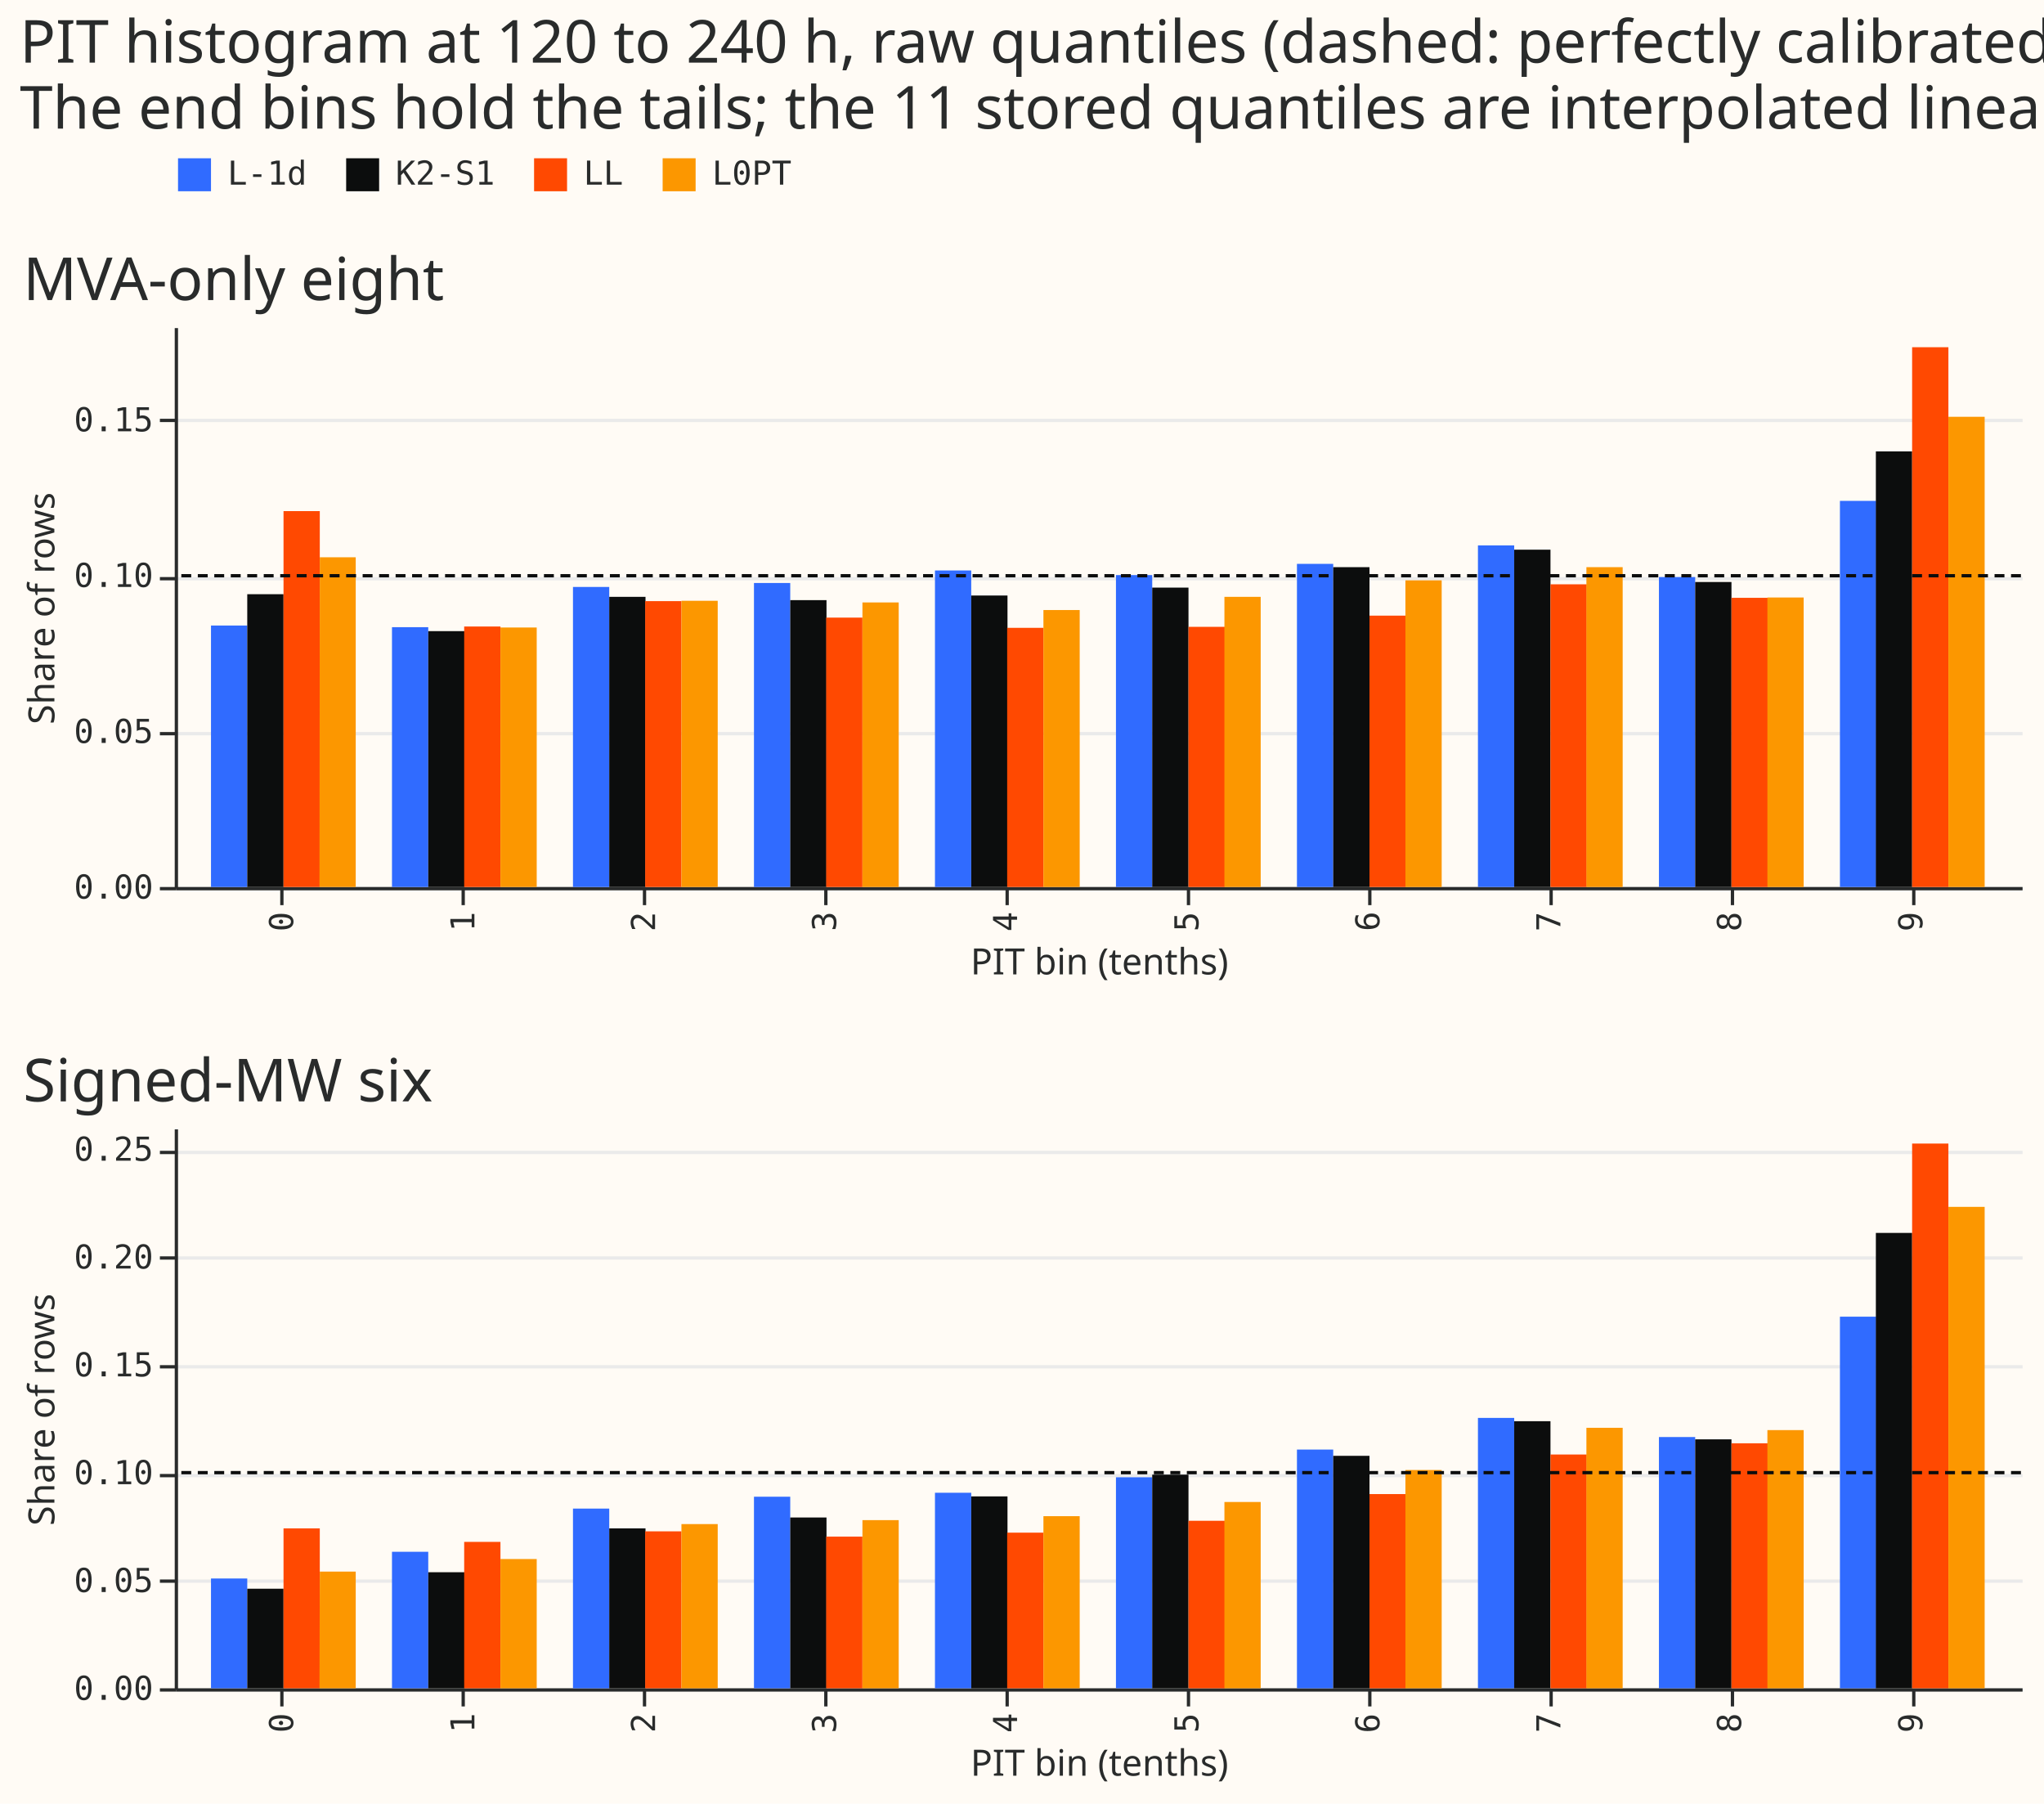
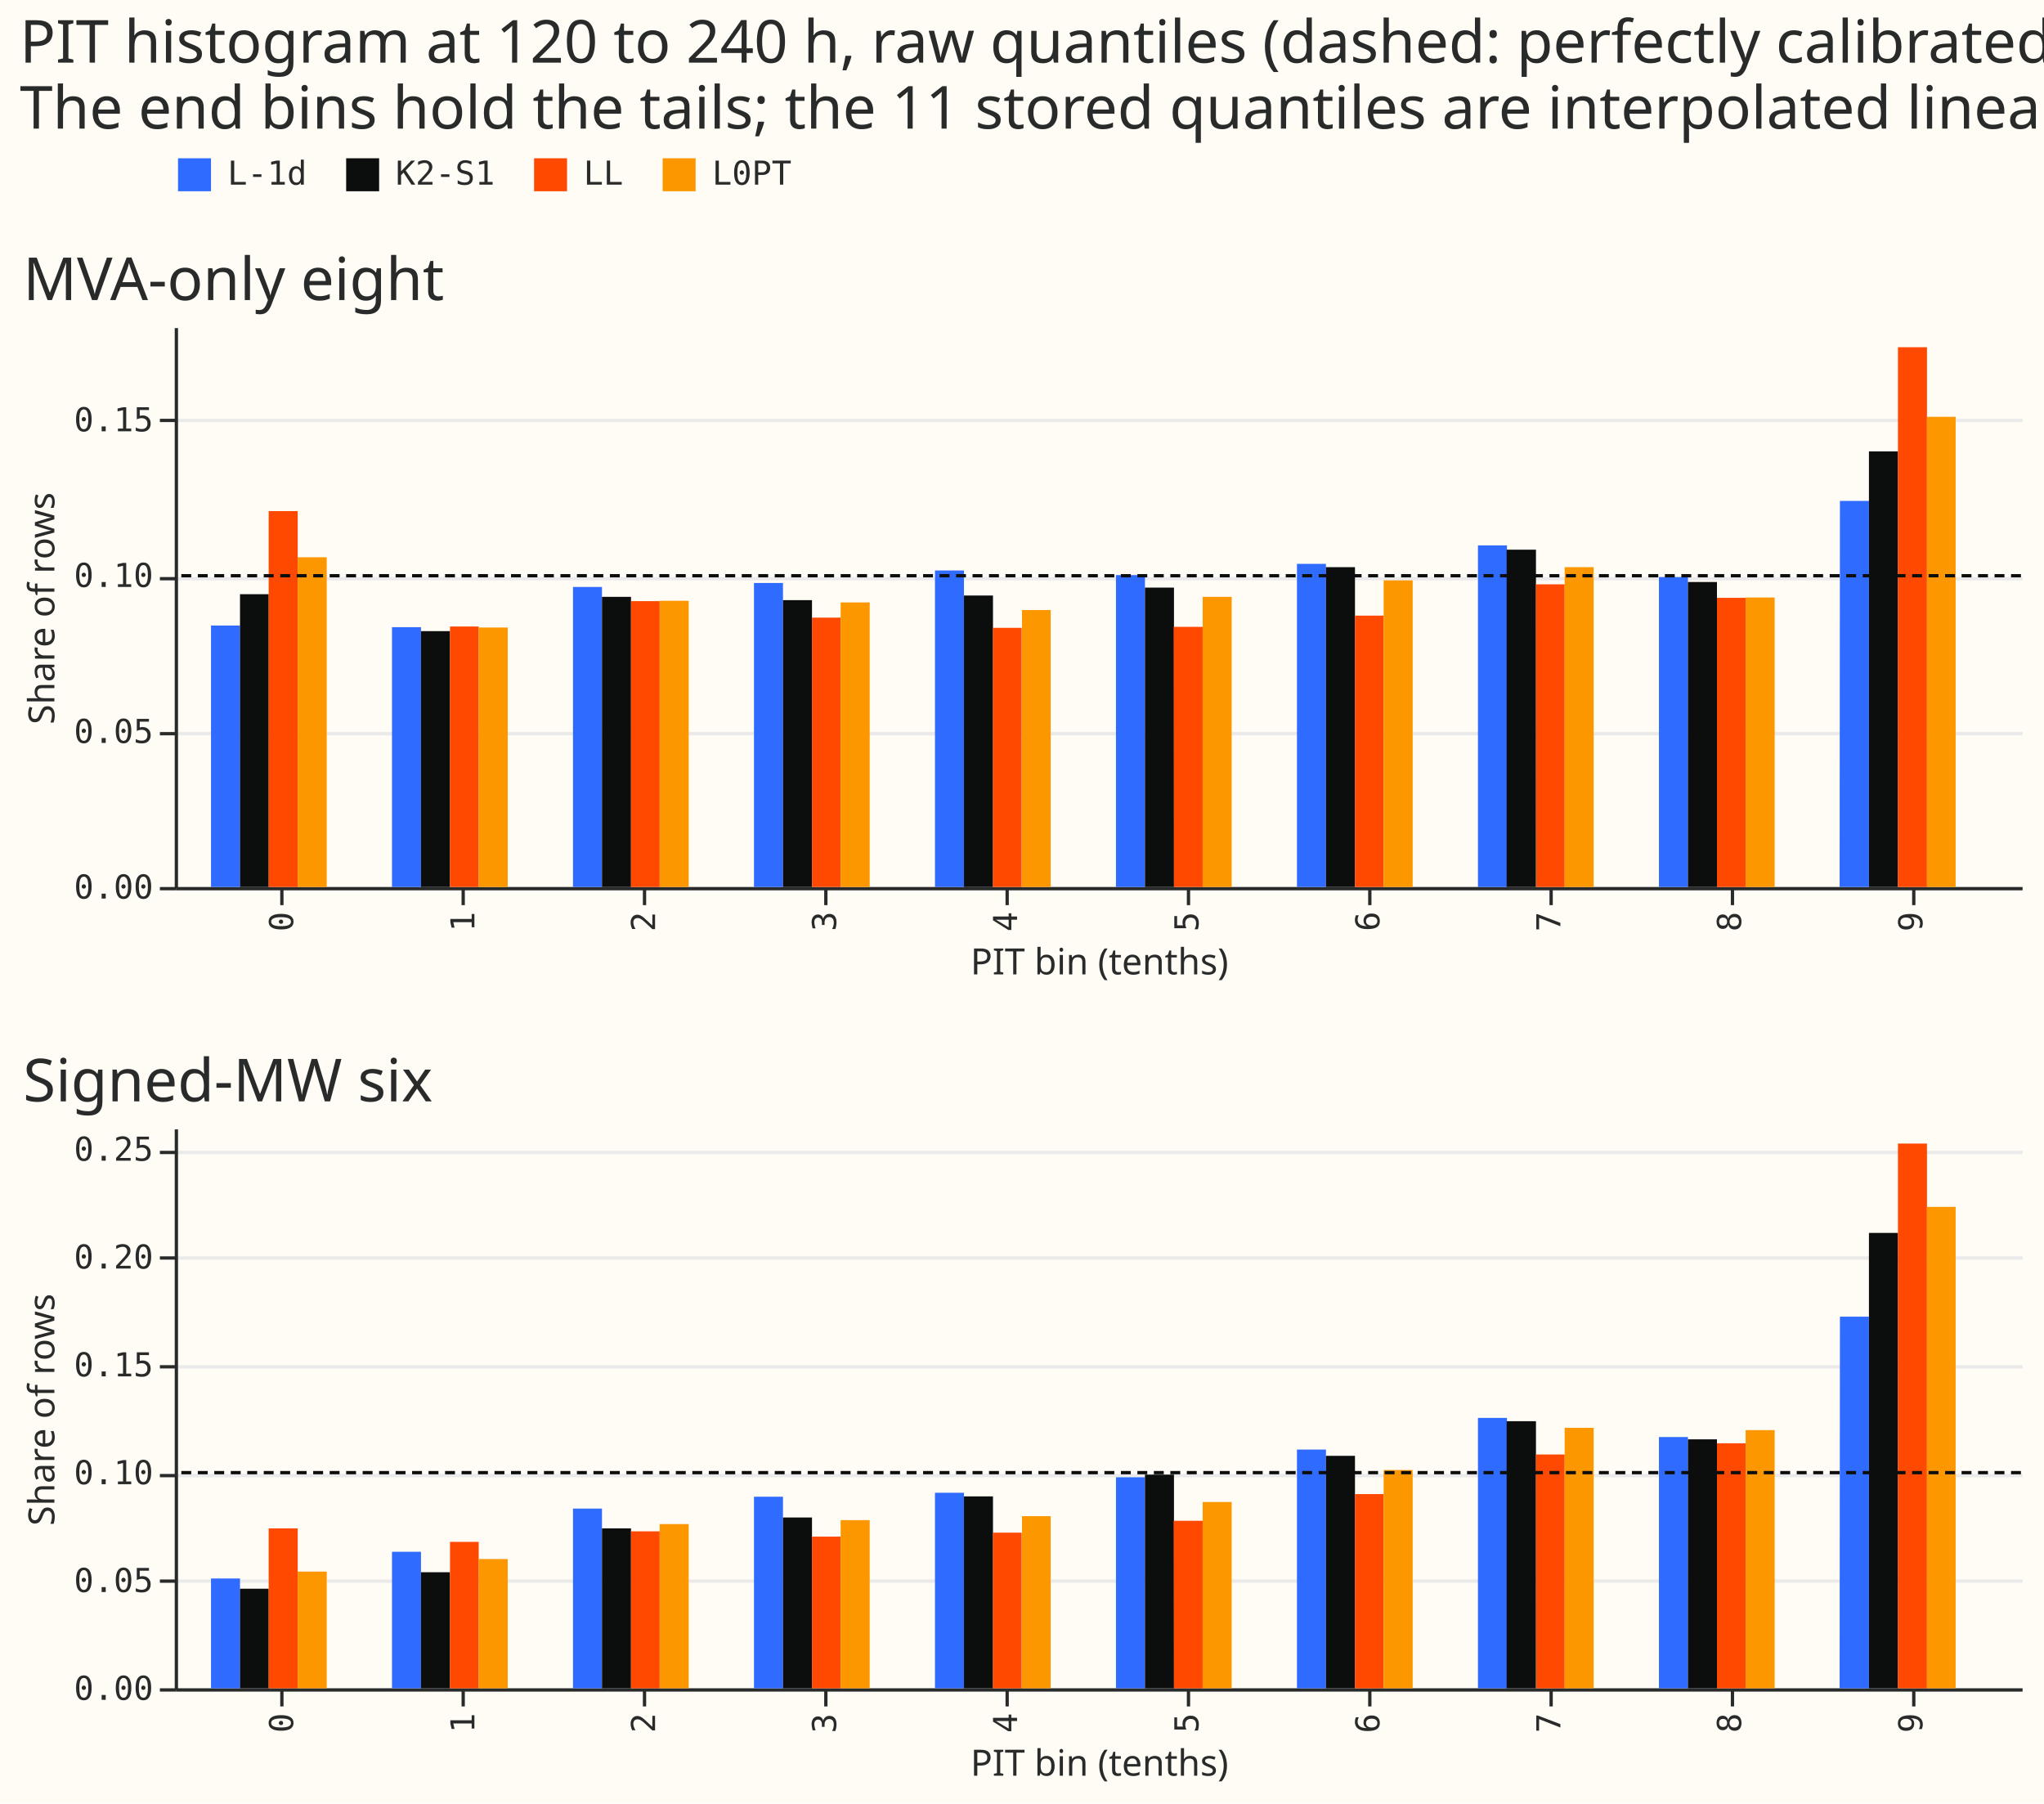
<svg xmlns="http://www.w3.org/2000/svg" width="620" height="547" class="marks" viewBox="0 0 620 547">
  <path fill="#fffbf5" d="M0 0h620v547H0z" />
  <g fill="none" stroke-miterlimit="10" aria-roledescription="group mark container" class="mark-group role-frame root">
    <path d="M53 99h560z" aria-hidden="true" class="background" />
    <g aria-roledescription="group mark container" class="mark-group role-scope concat_0_group">
      <path fill="#fffbf5" d="M53.5 99.5h560v170h-560Z" aria-hidden="true" class="background" />
      <g aria-hidden="true" class="mark-group role-axis">
        <path stroke="#eaeaea" d="M53.5 269.5h560m-560-47h560m-560-47h560m-560-48h560" class="mark-rule role-axis-grid" pointer-events="none" />
      </g>
      <g aria-label="X-axis titled 'PIT bin (tenths)' for a discrete scale with 10 values: 0, 1, 2, 3, 4, ending with 9" aria-roledescription="axis" class="mark-group role-axis" pointer-events="none">
        <path stroke="#292b2b" d="M85.5 269.5v5m55-5v5m55-5v5m55-5v5m55-5v5m55-5v5m55-5v5m55-5v5m55-5v5m55-5v5" class="mark-rule role-axis-tick" />
        <g fill="#292b2b" class="mark-text role-axis-label" font-family="Matter Semi Mono, Roboto Mono, monospace" font-size="10" text-anchor="end">
          <text transform="rotate(-90 182.7 93.8)">0</text>
          <text transform="rotate(-90 210.2 66.3)">1</text>
          <text transform="rotate(-90 237.6 38.9)">2</text>
          <text transform="rotate(-90 265 11.4)">3</text>
          <text transform="rotate(-90 292.5 -16)">4</text>
          <text transform="rotate(-90 320 -43.5)">5</text>
          <text transform="rotate(-90 347.4 -71)">6</text>
          <text transform="rotate(-90 374.9 -98.4)">7</text>
          <text transform="rotate(-90 402.3 -125.8)">8</text>
          <text transform="rotate(-90 429.8 -153.3)">9</text>
        </g>
        <path stroke="#292b2b" d="M53.5 269.5h560" class="mark-rule role-axis-domain" />
        <text fill="#292b2b" class="mark-text role-axis-title" font-family="Matter XH, DM Sans, sans-serif" font-size="11" text-anchor="middle" transform="translate(333.5 295.5)">PIT bin (tenths)</text>
      </g>
      <g aria-label="Y-axis titled 'Share of rows' for a linear scale with values from 0.00 to 0.18" aria-roledescription="axis" class="mark-group role-axis" pointer-events="none">
        <path stroke="#292b2b" d="M53.5 269.5h-5m5-47h-5m5-47h-5m5-48h-5" class="mark-rule role-axis-tick" />
        <g fill="#292b2b" class="mark-text role-axis-label" font-family="Matter Semi Mono, Roboto Mono, monospace" font-size="10" text-anchor="end">
          <text transform="translate(46.5 272.5)">0.00</text>
          <text transform="translate(46.5 225.3)">0.05</text>
          <text transform="translate(46.5 178)">0.10</text>
          <text transform="translate(46.5 130.8)">0.15</text>
        </g>
        <path stroke="#292b2b" d="M53.5 269.5v-170" class="mark-rule role-axis-domain" />
        <text fill="#292b2b" class="mark-text role-axis-title" font-family="Matter XH, DM Sans, sans-serif" font-size="11" text-anchor="middle" transform="rotate(-90 100.5 84)">Share of rows</text>
      </g>
      <g aria-roledescription="rect mark container" class="mark-rect role-mark concat_0_layer_0_marks">
-         <path fill="#306bff" d="M64 189.7h11V269H64Z" aria-label="PIT bin (tenths): 0; Share of rows: 0.0839831099376; arm: L-1d" aria-roledescription="bar" />
-         <path fill="#306bff" d="M118.9 190.2h11V269h-11Z" aria-label="PIT bin (tenths): 1; Share of rows: 0.0834592773234; arm: L-1d" aria-roledescription="bar" />
-         <path fill="#306bff" d="M173.8 178h11v91h-11Z" aria-label="PIT bin (tenths): 2; Share of rows: 0.0962542428672; arm: L-1d" aria-roledescription="bar" />
-         <path fill="#306bff" d="M228.7 176.8h11V269h-11Z" aria-label="PIT bin (tenths): 3; Share of rows: 0.0976027579079; arm: L-1d" aria-roledescription="bar" />
-         <path fill="#306bff" d="M283.6 173h11v96h-11Z" aria-label="PIT bin (tenths): 4; Share of rows: 0.101591672477; arm: L-1d" aria-roledescription="bar" />
-         <path fill="#306bff" d="M338.5 174.4h11V269h-11Z" aria-label="PIT bin (tenths): 5; Share of rows: 0.100115738692; arm: L-1d" aria-roledescription="bar" />
-         <path fill="#306bff" d="M393.4 171h11v98h-11Z" aria-label="PIT bin (tenths): 6; Share of rows: 0.103832118726; arm: L-1d" aria-roledescription="bar" />
-         <path fill="#306bff" d="M448.3 165.4h11V269h-11Z" aria-label="PIT bin (tenths): 7; Share of rows: 0.109689841541; arm: L-1d" aria-roledescription="bar" />
-         <path fill="#306bff" d="M503.2 175h11v94h-11Z" aria-label="PIT bin (tenths): 8; Share of rows: 0.0994361720578; arm: L-1d" aria-roledescription="bar" />
-         <path fill="#306bff" d="M558.1 151.9h11V269h-11Z" aria-label="PIT bin (tenths): 9; Share of rows: 0.12403506847; arm: L-1d" aria-roledescription="bar" />
-         <path fill="#0c0d0d" d="M75 180.2h11V269H75Z" aria-label="PIT bin (tenths): 0; Share of rows: 0.0940326734694; arm: K2-S1" aria-roledescription="bar" />
-         <path fill="#0c0d0d" d="M129.9 191.4h11V269h-11Z" aria-label="PIT bin (tenths): 1; Share of rows: 0.0821485159846; arm: K2-S1" aria-roledescription="bar" />
-         <path fill="#0c0d0d" d="M184.8 181h11v88h-11Z" aria-label="PIT bin (tenths): 2; Share of rows: 0.0932174294684; arm: K2-S1" aria-roledescription="bar" />
-         <path fill="#0c0d0d" d="M239.7 182h11v87h-11Z" aria-label="PIT bin (tenths): 3; Share of rows: 0.0920942568361; arm: K2-S1" aria-roledescription="bar" />
-         <path fill="#0c0d0d" d="M294.6 180.6h11V269h-11Z" aria-label="PIT bin (tenths): 4; Share of rows: 0.0936232817641; arm: K2-S1" aria-roledescription="bar" />
-         <path fill="#0c0d0d" d="M349.5 178.2h11V269h-11Z" aria-label="PIT bin (tenths): 5; Share of rows: 0.0961881738888; arm: K2-S1" aria-roledescription="bar" />
-         <path fill="#0c0d0d" d="M404.4 172h11v97h-11Z" aria-label="PIT bin (tenths): 6; Share of rows: 0.102616921445; arm: K2-S1" aria-roledescription="bar" />
-         <path fill="#0c0d0d" d="M459.3 166.7h11V269h-11Z" aria-label="PIT bin (tenths): 7; Share of rows: 0.108268178702; arm: K2-S1" aria-roledescription="bar" />
-         <path fill="#0c0d0d" d="M514.2 176.5h11V269h-11Z" aria-label="PIT bin (tenths): 8; Share of rows: 0.097915405752; arm: K2-S1" aria-roledescription="bar" />
-         <path fill="#0c0d0d" d="M569 136.9h11V269h-11Z" aria-label="PIT bin (tenths): 9; Share of rows: 0.139895162689; arm: K2-S1" aria-roledescription="bar" />
-         <path fill="#ff4901" d="M86 155h11v114H86Z" aria-label="PIT bin (tenths): 0; Share of rows: 0.120697405259; arm: LL" aria-roledescription="bar" />
-         <path fill="#ff4901" d="M140.8 190h11v79h-11Z" aria-label="PIT bin (tenths): 1; Share of rows: 0.0836539448489; arm: LL" aria-roledescription="bar" />
-         <path fill="#ff4901" d="M195.7 182.3h11V269h-11Z" aria-label="PIT bin (tenths): 2; Share of rows: 0.091781608992; arm: LL" aria-roledescription="bar" />
-         <path fill="#ff4901" d="M250.6 187.3h11V269h-11Z" aria-label="PIT bin (tenths): 3; Share of rows: 0.086507888754; arm: LL" aria-roledescription="bar" />
-         <path fill="#ff4901" d="M305.5 190.4h11V269h-11Z" aria-label="PIT bin (tenths): 4; Share of rows: 0.0832327551118; arm: LL" aria-roledescription="bar" />
-         <path fill="#ff4901" d="M360.5 190.1h11V269h-11Z" aria-label="PIT bin (tenths): 5; Share of rows: 0.0835288857113; arm: LL" aria-roledescription="bar" />
-         <path fill="#ff4901" d="M415.4 186.7h11V269h-11Z" aria-label="PIT bin (tenths): 6; Share of rows: 0.087163859325; arm: LL" aria-roledescription="bar" />
-         <path fill="#ff4901" d="M470.3 177.2h11V269h-11Z" aria-label="PIT bin (tenths): 7; Share of rows: 0.0971992652186; arm: LL" aria-roledescription="bar" />
-         <path fill="#ff4901" d="M525.2 181.3h11V269h-11Z" aria-label="PIT bin (tenths): 8; Share of rows: 0.0928953431988; arm: LL" aria-roledescription="bar" />
-         <path fill="#ff4901" d="M580 105.3h11V269h-11Z" aria-label="PIT bin (tenths): 9; Share of rows: 0.173339043581; arm: LL" aria-roledescription="bar" />
-         <path fill="#fc9700" d="M97 169h10.9v100h-11Z" aria-label="PIT bin (tenths): 0; Share of rows: 0.10594043852; arm: L0PT" aria-roledescription="bar" />
-         <path fill="#fc9700" d="M151.8 190.3h11V269h-11Z" aria-label="PIT bin (tenths): 1; Share of rows: 0.0833785916799; arm: L0PT" aria-roledescription="bar" />
-         <path fill="#fc9700" d="M206.7 182.2h11V269h-11Z" aria-label="PIT bin (tenths): 2; Share of rows: 0.0919455104468; arm: L0PT" aria-roledescription="bar" />
-         <path fill="#fc9700" d="M261.6 182.7h11V269h-11Z" aria-label="PIT bin (tenths): 3; Share of rows: 0.0913425645399; arm: L0PT" aria-roledescription="bar" />
-         <path fill="#fc9700" d="M316.5 185h11v84h-11Z" aria-label="PIT bin (tenths): 4; Share of rows: 0.0890265341083; arm: L0PT" aria-roledescription="bar" />
-         <path fill="#fc9700" d="M371.4 181h11v88h-11Z" aria-label="PIT bin (tenths): 5; Share of rows: 0.0931259678179; arm: L0PT" aria-roledescription="bar" />
-         <path fill="#fc9700" d="M426.3 176h11v93h-11Z" aria-label="PIT bin (tenths): 6; Share of rows: 0.0985674424172; arm: L0PT" aria-roledescription="bar" />
-         <path fill="#fc9700" d="M481.2 172h11v97h-11Z" aria-label="PIT bin (tenths): 7; Share of rows: 0.102786567622; arm: L0PT" aria-roledescription="bar" />
-         <path fill="#fc9700" d="M536.1 181.2h11V269h-11Z" aria-label="PIT bin (tenths): 8; Share of rows: 0.0929344614257; arm: L0PT" aria-roledescription="bar" />
-         <path fill="#fc9700" d="M591 126.4h11V269h-11Z" aria-label="PIT bin (tenths): 9; Share of rows: 0.150951921423; arm: L0PT" aria-roledescription="bar" />
+         <path fill="#306bff" d="M64 189.7h8.8V269H64Z" aria-label="PIT bin (tenths): 0; Share of rows: 0.0839831099376; arm: L-1d" aria-roledescription="bar" />
+         <path fill="#306bff" d="M118.9 190.2h8.8V269h-8.8Z" aria-label="PIT bin (tenths): 1; Share of rows: 0.0834592773234; arm: L-1d" aria-roledescription="bar" />
+         <path fill="#306bff" d="M173.8 178h8.8v91h-8.8Z" aria-label="PIT bin (tenths): 2; Share of rows: 0.0962542428672; arm: L-1d" aria-roledescription="bar" />
+         <path fill="#306bff" d="M228.7 176.8h8.8V269h-8.8Z" aria-label="PIT bin (tenths): 3; Share of rows: 0.0976027579079; arm: L-1d" aria-roledescription="bar" />
+         <path fill="#306bff" d="M283.6 173h8.8v96h-8.8Z" aria-label="PIT bin (tenths): 4; Share of rows: 0.101591672477; arm: L-1d" aria-roledescription="bar" />
+         <path fill="#306bff" d="M338.5 174.4h8.8V269h-8.8Z" aria-label="PIT bin (tenths): 5; Share of rows: 0.100115738692; arm: L-1d" aria-roledescription="bar" />
+         <path fill="#306bff" d="M393.4 171h8.8v98h-8.8Z" aria-label="PIT bin (tenths): 6; Share of rows: 0.103832118726; arm: L-1d" aria-roledescription="bar" />
+         <path fill="#306bff" d="M448.3 165.4h8.8V269h-8.8Z" aria-label="PIT bin (tenths): 7; Share of rows: 0.109689841541; arm: L-1d" aria-roledescription="bar" />
+         <path fill="#306bff" d="M503.2 175h8.8v94h-8.8Z" aria-label="PIT bin (tenths): 8; Share of rows: 0.0994361720578; arm: L-1d" aria-roledescription="bar" />
+         <path fill="#306bff" d="M558.1 151.9h8.8V269H558Z" aria-label="PIT bin (tenths): 9; Share of rows: 0.12403506847; arm: L-1d" aria-roledescription="bar" />
+         <path fill="#0c0d0d" d="M72.8 180.2h8.7V269h-8.7Z" aria-label="PIT bin (tenths): 0; Share of rows: 0.0940326734694; arm: K2-S1" aria-roledescription="bar" />
+         <path fill="#0c0d0d" d="M127.7 191.4h8.8V269h-8.8Z" aria-label="PIT bin (tenths): 1; Share of rows: 0.0821485159846; arm: K2-S1" aria-roledescription="bar" />
+         <path fill="#0c0d0d" d="M182.6 181h8.8v88h-8.8Z" aria-label="PIT bin (tenths): 2; Share of rows: 0.0932174294684; arm: K2-S1" aria-roledescription="bar" />
+         <path fill="#0c0d0d" d="M237.5 182h8.8v87h-8.8Z" aria-label="PIT bin (tenths): 3; Share of rows: 0.0920942568361; arm: K2-S1" aria-roledescription="bar" />
+         <path fill="#0c0d0d" d="M292.4 180.6h8.8V269h-8.8Z" aria-label="PIT bin (tenths): 4; Share of rows: 0.0936232817641; arm: K2-S1" aria-roledescription="bar" />
+         <path fill="#0c0d0d" d="M347.3 178.2h8.8V269h-8.8Z" aria-label="PIT bin (tenths): 5; Share of rows: 0.0961881738888; arm: K2-S1" aria-roledescription="bar" />
+         <path fill="#0c0d0d" d="M402.2 172h8.8v97h-8.8Z" aria-label="PIT bin (tenths): 6; Share of rows: 0.102616921445; arm: K2-S1" aria-roledescription="bar" />
+         <path fill="#0c0d0d" d="M457 166.7h8.9V269H457Z" aria-label="PIT bin (tenths): 7; Share of rows: 0.108268178702; arm: K2-S1" aria-roledescription="bar" />
+         <path fill="#0c0d0d" d="M512 176.5h8.8V269H512Z" aria-label="PIT bin (tenths): 8; Share of rows: 0.097915405752; arm: K2-S1" aria-roledescription="bar" />
+         <path fill="#0c0d0d" d="M566.9 136.9h8.8V269h-8.8Z" aria-label="PIT bin (tenths): 9; Share of rows: 0.139895162689; arm: K2-S1" aria-roledescription="bar" />
+         <path fill="#ff4901" d="M81.5 155h8.8v114h-8.8Z" aria-label="PIT bin (tenths): 0; Share of rows: 0.120697405259; arm: LL" aria-roledescription="bar" />
+         <path fill="#ff4901" d="M136.5 190h8.7v79h-8.7Z" aria-label="PIT bin (tenths): 1; Share of rows: 0.0836539448489; arm: LL" aria-roledescription="bar" />
+         <path fill="#ff4901" d="M191.4 182.3h8.7V269h-8.7Z" aria-label="PIT bin (tenths): 2; Share of rows: 0.091781608992; arm: LL" aria-roledescription="bar" />
+         <path fill="#ff4901" d="M246.3 187.3h8.7V269h-8.7Z" aria-label="PIT bin (tenths): 3; Share of rows: 0.086507888754; arm: LL" aria-roledescription="bar" />
+         <path fill="#ff4901" d="M301.2 190.4h8.7V269h-8.7Z" aria-label="PIT bin (tenths): 4; Share of rows: 0.0832327551118; arm: LL" aria-roledescription="bar" />
+         <path fill="#ff4901" d="M356 190.1h8.8V269h-8.7Z" aria-label="PIT bin (tenths): 5; Share of rows: 0.0835288857113; arm: LL" aria-roledescription="bar" />
+         <path fill="#ff4901" d="M411 186.7h8.7V269H411Z" aria-label="PIT bin (tenths): 6; Share of rows: 0.087163859325; arm: LL" aria-roledescription="bar" />
+         <path fill="#ff4901" d="M465.9 177.2h8.7V269H466Z" aria-label="PIT bin (tenths): 7; Share of rows: 0.0971992652186; arm: LL" aria-roledescription="bar" />
+         <path fill="#ff4901" d="M520.8 181.3h8.7V269h-8.7Z" aria-label="PIT bin (tenths): 8; Share of rows: 0.0928953431988; arm: LL" aria-roledescription="bar" />
+         <path fill="#ff4901" d="M575.7 105.3h8.8V269h-8.8Z" aria-label="PIT bin (tenths): 9; Share of rows: 0.173339043581; arm: LL" aria-roledescription="bar" />
+         <path fill="#fc9700" d="M90.3 169h8.8v100h-8.8Z" aria-label="PIT bin (tenths): 0; Share of rows: 0.10594043852; arm: L0PT" aria-roledescription="bar" />
+         <path fill="#fc9700" d="M145.2 190.3h8.8V269h-8.8Z" aria-label="PIT bin (tenths): 1; Share of rows: 0.0833785916799; arm: L0PT" aria-roledescription="bar" />
+         <path fill="#fc9700" d="M200.1 182.2h8.8V269h-8.8Z" aria-label="PIT bin (tenths): 2; Share of rows: 0.0919455104468; arm: L0PT" aria-roledescription="bar" />
+         <path fill="#fc9700" d="M255 182.7h8.8V269H255Z" aria-label="PIT bin (tenths): 3; Share of rows: 0.0913425645399; arm: L0PT" aria-roledescription="bar" />
+         <path fill="#fc9700" d="M310 185h8.7v84H310Z" aria-label="PIT bin (tenths): 4; Share of rows: 0.0890265341083; arm: L0PT" aria-roledescription="bar" />
+         <path fill="#fc9700" d="M364.8 181h8.8v88h-8.8Z" aria-label="PIT bin (tenths): 5; Share of rows: 0.0931259678179; arm: L0PT" aria-roledescription="bar" />
+         <path fill="#fc9700" d="M419.7 176h8.8v93h-8.8Z" aria-label="PIT bin (tenths): 6; Share of rows: 0.0985674424172; arm: L0PT" aria-roledescription="bar" />
+         <path fill="#fc9700" d="M474.6 172h8.8v97h-8.8Z" aria-label="PIT bin (tenths): 7; Share of rows: 0.102786567622; arm: L0PT" aria-roledescription="bar" />
+         <path fill="#fc9700" d="M529.5 181.2h8.8V269h-8.8Z" aria-label="PIT bin (tenths): 8; Share of rows: 0.0929344614257; arm: L0PT" aria-roledescription="bar" />
+         <path fill="#fc9700" d="M584.5 126.4h8.7V269h-8.7Z" aria-label="PIT bin (tenths): 9; Share of rows: 0.150951921423; arm: L0PT" aria-roledescription="bar" />
+         <path d="M99.1 164h8.8v105h-8.8Z" aria-label="PIT bin (tenths): 0; Share of rows: 0.111188910583; arm: L0" aria-roledescription="bar" />
+         <path d="M154 189.3h8.8V269H154Z" aria-label="PIT bin (tenths): 1; Share of rows: 0.0843600619403; arm: L0" aria-roledescription="bar" />
+         <path d="M209 183.7h8.7V269H209Z" aria-label="PIT bin (tenths): 2; Share of rows: 0.0903386521242; arm: L0" aria-roledescription="bar" />
+         <path d="M263.8 185h8.8v84h-8.8Z" aria-label="PIT bin (tenths): 3; Share of rows: 0.0888963696073; arm: L0" aria-roledescription="bar" />
+         <path d="M318.7 184h8.8v85h-8.8Z" aria-label="PIT bin (tenths): 4; Share of rows: 0.0900409195299; arm: L0" aria-roledescription="bar" />
+         <path d="M373.6 183.2h8.8V269h-8.8Z" aria-label="PIT bin (tenths): 5; Share of rows: 0.0908637985592; arm: L0" aria-roledescription="bar" />
+         <path d="M428.5 180.7h8.8V269h-8.8Z" aria-label="PIT bin (tenths): 6; Share of rows: 0.0935254381831; arm: L0" aria-roledescription="bar" />
+         <path d="M483.4 174.4h8.8V269h-8.8Z" aria-label="PIT bin (tenths): 7; Share of rows: 0.100153354728; arm: L0" aria-roledescription="bar" />
+         <path d="M538.3 179.5h8.8V269h-8.8Z" aria-label="PIT bin (tenths): 8; Share of rows: 0.0947403068591; arm: L0" aria-roledescription="bar" />
+         <path d="M593.2 121.8h8.8V269h-8.8Z" aria-label="PIT bin (tenths): 9; Share of rows: 0.155892187886; arm: L0" aria-roledescription="bar" />
      </g>
      <g aria-roledescription="rule mark container" class="mark-rule role-mark concat_0_layer_1_marks">
        <path stroke="#0c0d0d" stroke-dasharray="3,2" d="M613 174.6H53" aria-label="y: 0.1" aria-roledescription="rule mark" />
      </g>
      <g class="mark-group role-title">
        <text fill="#292b2b" aria-label="Title text 'MVA-only eight'" aria-roledescription="title" class="mark-text role-title-text" font-family="Matter XH, DM Sans, sans-serif" font-size="18" pointer-events="none" transform="translate(7 91)">MVA-only eight</text>
      </g>
    </g>
    <g aria-roledescription="group mark container" class="mark-group role-scope concat_1_group">
      <path fill="#fffbf5" d="M53.5 342.5h560v170h-560Z" aria-hidden="true" class="background" />
      <g aria-hidden="true" class="mark-group role-axis">
        <path stroke="#eaeaea" d="M53.5 512.5h560m-560-33h560m-560-32h560m-560-33h560m-560-33h560m-560-32h560" class="mark-rule role-axis-grid" pointer-events="none" />
      </g>
      <g aria-label="X-axis titled 'PIT bin (tenths)' for a discrete scale with 10 values: 0, 1, 2, 3, 4, ending with 9" aria-roledescription="axis" class="mark-group role-axis" pointer-events="none">
        <path stroke="#292b2b" d="M85.5 512.5v5m55-5v5m55-5v5m55-5v5m55-5v5m55-5v5m55-5v5m55-5v5m55-5v5m55-5v5" class="mark-rule role-axis-tick" />
        <g fill="#292b2b" class="mark-text role-axis-label" font-family="Matter Semi Mono, Roboto Mono, monospace" font-size="10" text-anchor="end">
          <text transform="rotate(-90 304.2 215.3)">0</text>
          <text transform="rotate(-90 331.7 187.8)">1</text>
          <text transform="rotate(-90 359.1 160.4)">2</text>
          <text transform="rotate(-90 386.6 133)">3</text>
          <text transform="rotate(-90 414 105.5)">4</text>
          <text transform="rotate(-90 441.5 78)">5</text>
          <text transform="rotate(-90 469 50.6)">6</text>
          <text transform="rotate(-90 496.4 23.1)">7</text>
          <text transform="rotate(-90 523.8 -4.3)">8</text>
          <text transform="rotate(-90 551.3 -31.8)">9</text>
        </g>
        <path stroke="#292b2b" d="M53.5 512.5h560" class="mark-rule role-axis-domain" />
        <text fill="#292b2b" class="mark-text role-axis-title" font-family="Matter XH, DM Sans, sans-serif" font-size="11" text-anchor="middle" transform="translate(333.5 538.5)">PIT bin (tenths)</text>
      </g>
      <g aria-label="Y-axis titled 'Share of rows' for a linear scale with values from 0.00 to 0.26" aria-roledescription="axis" class="mark-group role-axis" pointer-events="none">
        <path stroke="#292b2b" d="M53.5 512.5h-5m5-33h-5m5-32h-5m5-33h-5m5-33h-5m5-32h-5" class="mark-rule role-axis-tick" />
        <g fill="#292b2b" class="mark-text role-axis-label" font-family="Matter Semi Mono, Roboto Mono, monospace" font-size="10" text-anchor="end">
          <text transform="translate(46.5 515.5)">0.00</text>
          <text transform="translate(46.5 482.8)">0.05</text>
          <text transform="translate(46.5 450.1)">0.10</text>
          <text transform="translate(46.5 417.4)">0.15</text>
          <text transform="translate(46.5 384.7)">0.20</text>
          <text transform="translate(46.5 352)">0.25</text>
        </g>
        <path stroke="#292b2b" d="M53.5 512.5v-170" class="mark-rule role-axis-domain" />
        <text fill="#292b2b" class="mark-text role-axis-title" font-family="Matter XH, DM Sans, sans-serif" font-size="11" text-anchor="middle" transform="rotate(-90 222 205.5)">Share of rows</text>
      </g>
      <g aria-roledescription="rect mark container" class="mark-rect role-mark concat_1_layer_0_marks">
-         <path fill="#306bff" d="M64 478.7h11V512H64Z" aria-label="PIT bin (tenths): 0; Share of rows: 0.0509884678748; arm: L-1d" aria-roledescription="bar" />
-         <path fill="#306bff" d="M118.9 470.6h11V512h-11Z" aria-label="PIT bin (tenths): 1; Share of rows: 0.0632936256495; arm: L-1d" aria-roledescription="bar" />
-         <path fill="#306bff" d="M173.8 457.5h11V512h-11Z" aria-label="PIT bin (tenths): 2; Share of rows: 0.0833164364466; arm: L-1d" aria-roledescription="bar" />
-         <path fill="#306bff" d="M228.7 453.9h11V512h-11Z" aria-label="PIT bin (tenths): 3; Share of rows: 0.0888924090736; arm: L-1d" aria-roledescription="bar" />
-         <path fill="#306bff" d="M283.6 452.7h11V512h-11Z" aria-label="PIT bin (tenths): 4; Share of rows: 0.0907489545051; arm: L-1d" aria-roledescription="bar" />
-         <path fill="#306bff" d="M338.5 448h11v64h-11Z" aria-label="PIT bin (tenths): 5; Share of rows: 0.0978519832721; arm: L-1d" aria-roledescription="bar" />
-         <path fill="#306bff" d="M393.4 439.6h11V512h-11Z" aria-label="PIT bin (tenths): 6; Share of rows: 0.110733747307; arm: L-1d" aria-roledescription="bar" />
-         <path fill="#306bff" d="M448.3 430h11v82h-11Z" aria-label="PIT bin (tenths): 7; Share of rows: 0.12528830313; arm: L-1d" aria-roledescription="bar" />
-         <path fill="#306bff" d="M503.2 435.8h11V512h-11Z" aria-label="PIT bin (tenths): 8; Share of rows: 0.11655050057; arm: L-1d" aria-roledescription="bar" />
-         <path fill="#306bff" d="M558.1 399.3h11V512h-11Z" aria-label="PIT bin (tenths): 9; Share of rows: 0.172335572171; arm: L-1d" aria-roledescription="bar" />
-         <path fill="#0c0d0d" d="M75 481.8h11V512H75Z" aria-label="PIT bin (tenths): 0; Share of rows: 0.0462066489249; arm: K2-S1" aria-roledescription="bar" />
-         <path fill="#0c0d0d" d="M129.9 476.8h11V512h-11Z" aria-label="PIT bin (tenths): 1; Share of rows: 0.0538398175136; arm: K2-S1" aria-roledescription="bar" />
-         <path fill="#0c0d0d" d="M184.8 463.5h11V512h-11Z" aria-label="PIT bin (tenths): 2; Share of rows: 0.0742174629325; arm: K2-S1" aria-roledescription="bar" />
-         <path fill="#0c0d0d" d="M239.7 460.2h11V512h-11Z" aria-label="PIT bin (tenths): 3; Share of rows: 0.0792907531787; arm: K2-S1" aria-roledescription="bar" />
-         <path fill="#0c0d0d" d="M294.6 453.8h11V512h-11Z" aria-label="PIT bin (tenths): 4; Share of rows: 0.0890402568327; arm: K2-S1" aria-roledescription="bar" />
-         <path fill="#0c0d0d" d="M349.5 447.2h11V512h-11Z" aria-label="PIT bin (tenths): 5; Share of rows: 0.0991593798843; arm: K2-S1" aria-roledescription="bar" />
-         <path fill="#0c0d0d" d="M404.4 441.5h11V512h-11Z" aria-label="PIT bin (tenths): 6; Share of rows: 0.107772567904; arm: K2-S1" aria-roledescription="bar" />
-         <path fill="#0c0d0d" d="M459.3 431h11v81h-11Z" aria-label="PIT bin (tenths): 7; Share of rows: 0.123763359101; arm: K2-S1" aria-roledescription="bar" />
-         <path fill="#0c0d0d" d="M514.2 436.5h11V512h-11Z" aria-label="PIT bin (tenths): 8; Share of rows: 0.115485996705; arm: K2-S1" aria-roledescription="bar" />
-         <path fill="#0c0d0d" d="M569 373.9h11V512h-11Z" aria-label="PIT bin (tenths): 9; Share of rows: 0.211223757023; arm: K2-S1" aria-roledescription="bar" />
-         <path fill="#ff4901" d="M86 463.5h11V512H86Z" aria-label="PIT bin (tenths): 0; Share of rows: 0.0742026781565; arm: LL" aria-roledescription="bar" />
-         <path fill="#ff4901" d="M140.8 467.6h11V512h-11Z" aria-label="PIT bin (tenths): 1; Share of rows: 0.06787690618; arm: LL" aria-roledescription="bar" />
-         <path fill="#ff4901" d="M195.7 464.4h11V512h-11Z" aria-label="PIT bin (tenths): 2; Share of rows: 0.0727685548938; arm: LL" aria-roledescription="bar" />
-         <path fill="#ff4901" d="M250.6 466h11v46h-11Z" aria-label="PIT bin (tenths): 3; Share of rows: 0.0704748025176; arm: LL" aria-roledescription="bar" />
-         <path fill="#ff4901" d="M305.5 464.8h11V512h-11Z" aria-label="PIT bin (tenths): 4; Share of rows: 0.0721813880792; arm: LL" aria-roledescription="bar" />
-         <path fill="#ff4901" d="M360.5 461.2h11V512h-11Z" aria-label="PIT bin (tenths): 5; Share of rows: 0.0776200735015; arm: LL" aria-roledescription="bar" />
-         <path fill="#ff4901" d="M415.4 453.1h11V512h-11Z" aria-label="PIT bin (tenths): 6; Share of rows: 0.0900857517002; arm: LL" aria-roledescription="bar" />
-         <path fill="#ff4901" d="M470.3 441.1h11V512h-11Z" aria-label="PIT bin (tenths): 7; Share of rows: 0.108429434377; arm: LL" aria-roledescription="bar" />
-         <path fill="#ff4901" d="M525.2 437.7h11V512h-11Z" aria-label="PIT bin (tenths): 8; Share of rows: 0.113629451274; arm: LL" aria-roledescription="bar" />
-         <path fill="#ff4901" d="M580 346.8h11V512h-11Z" aria-label="PIT bin (tenths): 9; Share of rows: 0.252730959321; arm: LL" aria-roledescription="bar" />
-         <path fill="#fc9700" d="M97 476.6h10.9V512h-11Z" aria-label="PIT bin (tenths): 0; Share of rows: 0.0542159003339; arm: L0PT" aria-roledescription="bar" />
-         <path fill="#fc9700" d="M151.8 472.8h11V512h-11Z" aria-label="PIT bin (tenths): 1; Share of rows: 0.0600062077233; arm: L0PT" aria-roledescription="bar" />
-         <path fill="#fc9700" d="M206.7 462.2h11V512h-11Z" aria-label="PIT bin (tenths): 2; Share of rows: 0.0762372634643; arm: L0PT" aria-roledescription="bar" />
-         <path fill="#fc9700" d="M261.6 461h11v51h-11Z" aria-label="PIT bin (tenths): 3; Share of rows: 0.0780621200445; arm: L0PT" aria-roledescription="bar" />
-         <path fill="#fc9700" d="M316.5 459.8h11V512h-11Z" aria-label="PIT bin (tenths): 4; Share of rows: 0.0799003553386; arm: L0PT" aria-roledescription="bar" />
-         <path fill="#fc9700" d="M371.4 455.5h11V512h-11Z" aria-label="PIT bin (tenths): 5; Share of rows: 0.086391707338; arm: L0PT" aria-roledescription="bar" />
-         <path fill="#fc9700" d="M426.3 445.8h11V512h-11Z" aria-label="PIT bin (tenths): 6; Share of rows: 0.10120194366; arm: L0PT" aria-roledescription="bar" />
-         <path fill="#fc9700" d="M481.2 433h11v79h-11Z" aria-label="PIT bin (tenths): 7; Share of rows: 0.120892734823; arm: L0PT" aria-roledescription="bar" />
-         <path fill="#fc9700" d="M536.1 433.7h11V512h-11Z" aria-label="PIT bin (tenths): 8; Share of rows: 0.119798356024; arm: L0PT" aria-roledescription="bar" />
-         <path fill="#fc9700" d="M591 366h11v146h-11Z" aria-label="PIT bin (tenths): 9; Share of rows: 0.223293411251; arm: L0PT" aria-roledescription="bar" />
+         <path fill="#306bff" d="M64 478.7h8.8V512H64Z" aria-label="PIT bin (tenths): 0; Share of rows: 0.0509884678748; arm: L-1d" aria-roledescription="bar" />
+         <path fill="#306bff" d="M118.9 470.6h8.8V512h-8.8Z" aria-label="PIT bin (tenths): 1; Share of rows: 0.0632936256495; arm: L-1d" aria-roledescription="bar" />
+         <path fill="#306bff" d="M173.8 457.5h8.8V512h-8.8Z" aria-label="PIT bin (tenths): 2; Share of rows: 0.0833164364466; arm: L-1d" aria-roledescription="bar" />
+         <path fill="#306bff" d="M228.7 453.9h8.8V512h-8.8Z" aria-label="PIT bin (tenths): 3; Share of rows: 0.0888924090736; arm: L-1d" aria-roledescription="bar" />
+         <path fill="#306bff" d="M283.6 452.7h8.8V512h-8.8Z" aria-label="PIT bin (tenths): 4; Share of rows: 0.0907489545051; arm: L-1d" aria-roledescription="bar" />
+         <path fill="#306bff" d="M338.5 448h8.8v64h-8.8Z" aria-label="PIT bin (tenths): 5; Share of rows: 0.0978519832721; arm: L-1d" aria-roledescription="bar" />
+         <path fill="#306bff" d="M393.4 439.6h8.8V512h-8.8Z" aria-label="PIT bin (tenths): 6; Share of rows: 0.110733747307; arm: L-1d" aria-roledescription="bar" />
+         <path fill="#306bff" d="M448.3 430h8.8v82h-8.8Z" aria-label="PIT bin (tenths): 7; Share of rows: 0.12528830313; arm: L-1d" aria-roledescription="bar" />
+         <path fill="#306bff" d="M503.2 435.8h8.8V512h-8.8Z" aria-label="PIT bin (tenths): 8; Share of rows: 0.11655050057; arm: L-1d" aria-roledescription="bar" />
+         <path fill="#306bff" d="M558.1 399.3h8.8V512H558Z" aria-label="PIT bin (tenths): 9; Share of rows: 0.172335572171; arm: L-1d" aria-roledescription="bar" />
+         <path fill="#0c0d0d" d="M72.8 481.8h8.7V512h-8.7Z" aria-label="PIT bin (tenths): 0; Share of rows: 0.0462066489249; arm: K2-S1" aria-roledescription="bar" />
+         <path fill="#0c0d0d" d="M127.7 476.8h8.8V512h-8.8Z" aria-label="PIT bin (tenths): 1; Share of rows: 0.0538398175136; arm: K2-S1" aria-roledescription="bar" />
+         <path fill="#0c0d0d" d="M182.6 463.5h8.8V512h-8.8Z" aria-label="PIT bin (tenths): 2; Share of rows: 0.0742174629325; arm: K2-S1" aria-roledescription="bar" />
+         <path fill="#0c0d0d" d="M237.5 460.2h8.8V512h-8.8Z" aria-label="PIT bin (tenths): 3; Share of rows: 0.0792907531787; arm: K2-S1" aria-roledescription="bar" />
+         <path fill="#0c0d0d" d="M292.4 453.8h8.8V512h-8.8Z" aria-label="PIT bin (tenths): 4; Share of rows: 0.0890402568327; arm: K2-S1" aria-roledescription="bar" />
+         <path fill="#0c0d0d" d="M347.3 447.2h8.8V512h-8.8Z" aria-label="PIT bin (tenths): 5; Share of rows: 0.0991593798843; arm: K2-S1" aria-roledescription="bar" />
+         <path fill="#0c0d0d" d="M402.2 441.5h8.8V512h-8.8Z" aria-label="PIT bin (tenths): 6; Share of rows: 0.107772567904; arm: K2-S1" aria-roledescription="bar" />
+         <path fill="#0c0d0d" d="M457 431h8.9v81H457Z" aria-label="PIT bin (tenths): 7; Share of rows: 0.123763359101; arm: K2-S1" aria-roledescription="bar" />
+         <path fill="#0c0d0d" d="M512 436.5h8.8V512H512Z" aria-label="PIT bin (tenths): 8; Share of rows: 0.115485996705; arm: K2-S1" aria-roledescription="bar" />
+         <path fill="#0c0d0d" d="M566.9 373.9h8.8V512h-8.8Z" aria-label="PIT bin (tenths): 9; Share of rows: 0.211223757023; arm: K2-S1" aria-roledescription="bar" />
+         <path fill="#ff4901" d="M81.5 463.5h8.8V512h-8.8Z" aria-label="PIT bin (tenths): 0; Share of rows: 0.0742026781565; arm: LL" aria-roledescription="bar" />
+         <path fill="#ff4901" d="M136.5 467.6h8.7V512h-8.7Z" aria-label="PIT bin (tenths): 1; Share of rows: 0.06787690618; arm: LL" aria-roledescription="bar" />
+         <path fill="#ff4901" d="M191.4 464.4h8.7V512h-8.7Z" aria-label="PIT bin (tenths): 2; Share of rows: 0.0727685548938; arm: LL" aria-roledescription="bar" />
+         <path fill="#ff4901" d="M246.3 466h8.7v46h-8.7Z" aria-label="PIT bin (tenths): 3; Share of rows: 0.0704748025176; arm: LL" aria-roledescription="bar" />
+         <path fill="#ff4901" d="M301.2 464.8h8.7V512h-8.7Z" aria-label="PIT bin (tenths): 4; Share of rows: 0.0721813880792; arm: LL" aria-roledescription="bar" />
+         <path fill="#ff4901" d="M356 461.2h8.8V512h-8.7Z" aria-label="PIT bin (tenths): 5; Share of rows: 0.0776200735015; arm: LL" aria-roledescription="bar" />
+         <path fill="#ff4901" d="M411 453.1h8.7V512H411Z" aria-label="PIT bin (tenths): 6; Share of rows: 0.0900857517002; arm: LL" aria-roledescription="bar" />
+         <path fill="#ff4901" d="M465.9 441.1h8.7V512H466Z" aria-label="PIT bin (tenths): 7; Share of rows: 0.108429434377; arm: LL" aria-roledescription="bar" />
+         <path fill="#ff4901" d="M520.8 437.7h8.7V512h-8.7Z" aria-label="PIT bin (tenths): 8; Share of rows: 0.113629451274; arm: LL" aria-roledescription="bar" />
+         <path fill="#ff4901" d="M575.7 346.8h8.8V512h-8.8Z" aria-label="PIT bin (tenths): 9; Share of rows: 0.252730959321; arm: LL" aria-roledescription="bar" />
+         <path fill="#fc9700" d="M90.3 476.6h8.8V512h-8.8Z" aria-label="PIT bin (tenths): 0; Share of rows: 0.0542159003339; arm: L0PT" aria-roledescription="bar" />
+         <path fill="#fc9700" d="M145.2 472.8h8.8V512h-8.8Z" aria-label="PIT bin (tenths): 1; Share of rows: 0.0600062077233; arm: L0PT" aria-roledescription="bar" />
+         <path fill="#fc9700" d="M200.1 462.2h8.8V512h-8.8Z" aria-label="PIT bin (tenths): 2; Share of rows: 0.0762372634643; arm: L0PT" aria-roledescription="bar" />
+         <path fill="#fc9700" d="M255 461h8.8v51H255Z" aria-label="PIT bin (tenths): 3; Share of rows: 0.0780621200445; arm: L0PT" aria-roledescription="bar" />
+         <path fill="#fc9700" d="M310 459.8h8.7V512H310Z" aria-label="PIT bin (tenths): 4; Share of rows: 0.0799003553386; arm: L0PT" aria-roledescription="bar" />
+         <path fill="#fc9700" d="M364.8 455.5h8.8V512h-8.8Z" aria-label="PIT bin (tenths): 5; Share of rows: 0.086391707338; arm: L0PT" aria-roledescription="bar" />
+         <path fill="#fc9700" d="M419.7 445.8h8.8V512h-8.8Z" aria-label="PIT bin (tenths): 6; Share of rows: 0.10120194366; arm: L0PT" aria-roledescription="bar" />
+         <path fill="#fc9700" d="M474.6 433h8.8v79h-8.8Z" aria-label="PIT bin (tenths): 7; Share of rows: 0.120892734823; arm: L0PT" aria-roledescription="bar" />
+         <path fill="#fc9700" d="M529.5 433.7h8.8V512h-8.8Z" aria-label="PIT bin (tenths): 8; Share of rows: 0.119798356024; arm: L0PT" aria-roledescription="bar" />
+         <path fill="#fc9700" d="M584.5 366h8.7v146h-8.7Z" aria-label="PIT bin (tenths): 9; Share of rows: 0.223293411251; arm: L0PT" aria-roledescription="bar" />
+         <path d="M99.1 470.2h8.8V512h-8.8Z" aria-label="PIT bin (tenths): 0; Share of rows: 0.0639556040757; arm: L0" aria-roledescription="bar" />
+         <path d="M154 472h8.8v40H154Z" aria-label="PIT bin (tenths): 1; Share of rows: 0.0611059380084; arm: L0" aria-roledescription="bar" />
+         <path d="M209 462.6h8.7V512H209Z" aria-label="PIT bin (tenths): 2; Share of rows: 0.0754827039986; arm: L0" aria-roledescription="bar" />
+         <path d="M263.8 461.7h8.8V512h-8.8Z" aria-label="PIT bin (tenths): 3; Share of rows: 0.0769650655022; arm: L0" aria-roledescription="bar" />
+         <path d="M318.7 461.3h8.8V512h-8.8Z" aria-label="PIT bin (tenths): 4; Share of rows: 0.0774868353455; arm: L0" aria-roledescription="bar" />
+         <path d="M373.6 457.9h8.8V512h-8.8Z" aria-label="PIT bin (tenths): 5; Share of rows: 0.0827500214059; arm: L0" aria-roledescription="bar" />
+         <path d="M428.5 448.3h8.8V512h-8.8Z" aria-label="PIT bin (tenths): 6; Share of rows: 0.0974880126723; arm: L0" aria-roledescription="bar" />
+         <path d="M483.4 434.6h8.8V512h-8.8Z" aria-label="PIT bin (tenths): 7; Share of rows: 0.118356130662; arm: L0" aria-roledescription="bar" />
+         <path d="M538.3 434.3h8.8V512h-8.8Z" aria-label="PIT bin (tenths): 8; Share of rows: 0.118875224762; arm: L0" aria-roledescription="bar" />
+         <path d="M593.2 363.2h8.8V512h-8.8Z" aria-label="PIT bin (tenths): 9; Share of rows: 0.227534463567; arm: L0" aria-roledescription="bar" />
      </g>
      <g aria-roledescription="rule mark container" class="mark-rule role-mark concat_1_layer_1_marks">
        <path stroke="#0c0d0d" stroke-dasharray="3,2" d="M613 446.6H53" aria-label="y: 0.1" aria-roledescription="rule mark" />
      </g>
      <g class="mark-group role-title">
        <text fill="#292b2b" aria-label="Title text 'Signed-MW six'" aria-roledescription="title" class="mark-text role-title-text" font-family="Matter XH, DM Sans, sans-serif" font-size="18" pointer-events="none" transform="translate(7 334)">Signed-MW six</text>
      </g>
    </g>
    <g aria-label="Symbol legend for fill color with 4 values: L-1d, K2-S1, LL, L0PT" aria-roledescription="legend" class="mark-group role-legend">
      <path d="M53 47h188v11H53Z" aria-hidden="true" class="background" pointer-events="none" />
      <g class="mark-group role-legend-entry">
        <g aria-roledescription="group mark container" class="mark-group role-scope" pointer-events="none">
          <path d="M53 47h40v11H53Z" aria-hidden="true" class="background" />
          <path fill="#306bff" d="M54 48h10v10H54Z" class="mark-symbol role-legend-symbol" />
          <text fill="#292b2b" class="mark-text role-legend-label" font-family="Matter Semi Mono, Roboto Mono, monospace" font-size="10" transform="translate(69 56)">L-1d</text>
          <path d="M104 47h46v11h-46Z" aria-hidden="true" class="background" />
          <path fill="#0c0d0d" d="M105 48h10v10h-10Z" class="mark-symbol role-legend-symbol" />
          <text fill="#292b2b" class="mark-text role-legend-label" font-family="Matter Semi Mono, Roboto Mono, monospace" font-size="10" transform="translate(120 56)">K2-S1</text>
          <path d="M161 47h28v11h-28Z" aria-hidden="true" class="background" />
          <path fill="#ff4901" d="M162 48h10v10h-10Z" class="mark-symbol role-legend-symbol" />
          <text fill="#292b2b" class="mark-text role-legend-label" font-family="Matter Semi Mono, Roboto Mono, monospace" font-size="10" transform="translate(177 56)">LL</text>
          <path d="M200 47h40v11h-40Z" aria-hidden="true" class="background" />
          <path fill="#fc9700" d="M201 48h10v10h-10Z" class="mark-symbol role-legend-symbol" />
          <text fill="#292b2b" class="mark-text role-legend-label" font-family="Matter Semi Mono, Roboto Mono, monospace" font-size="10" transform="translate(216 56)">L0PT</text>
        </g>
      </g>
    </g>
    <g class="mark-group role-title">
      <text fill="#292b2b" aria-label="Title text 'PIT histogram at 120 to 240 h, raw quantiles (dashed: perfectly calibrated). The end bins hold the tails; the 11 stored quantiles are interpolated linearly.'" aria-roledescription="title" class="mark-text role-title-text" font-family="Matter XH, DM Sans, sans-serif" font-size="18" pointer-events="none" transform="translate(6 19)">
        <tspan>PIT histogram at 120 to 240 h, raw quantiles (dashed: perfectly calibrated).</tspan>
        <tspan x="0" dy="20">The end bins hold the tails; the 11 stored quantiles are interpolated linearly.</tspan>
      </text>
    </g>
  </g>
</svg>
